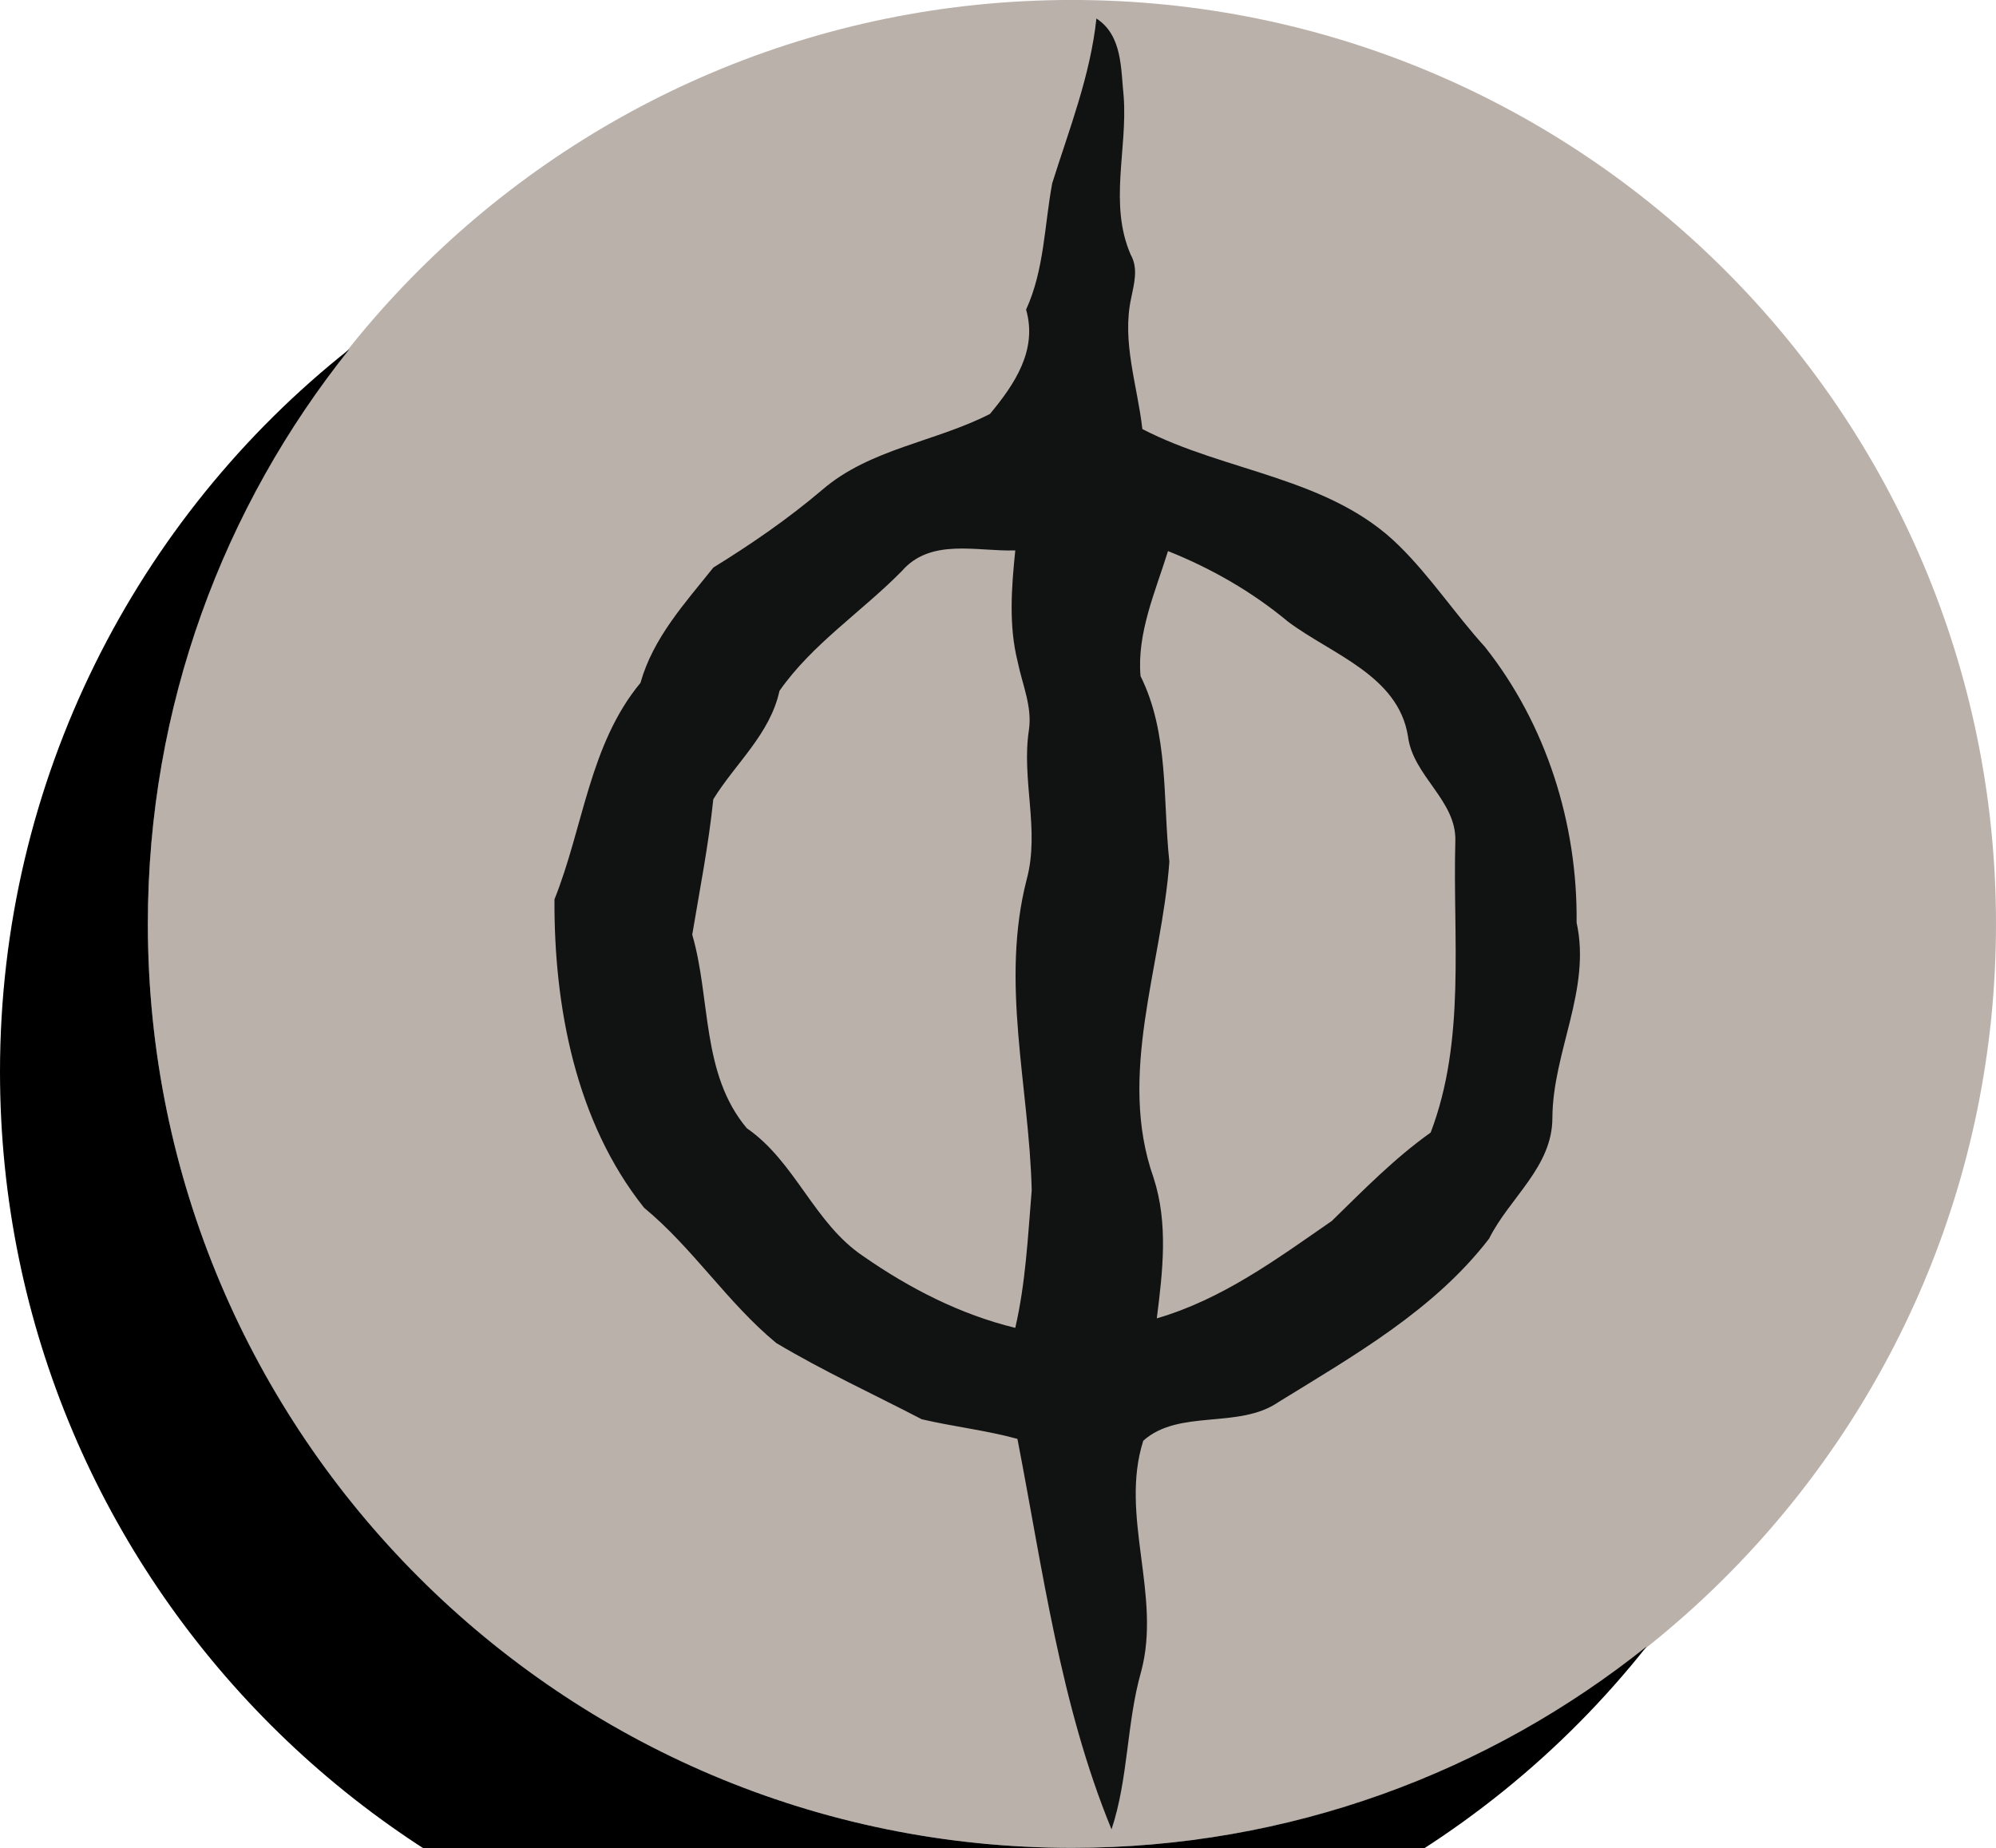
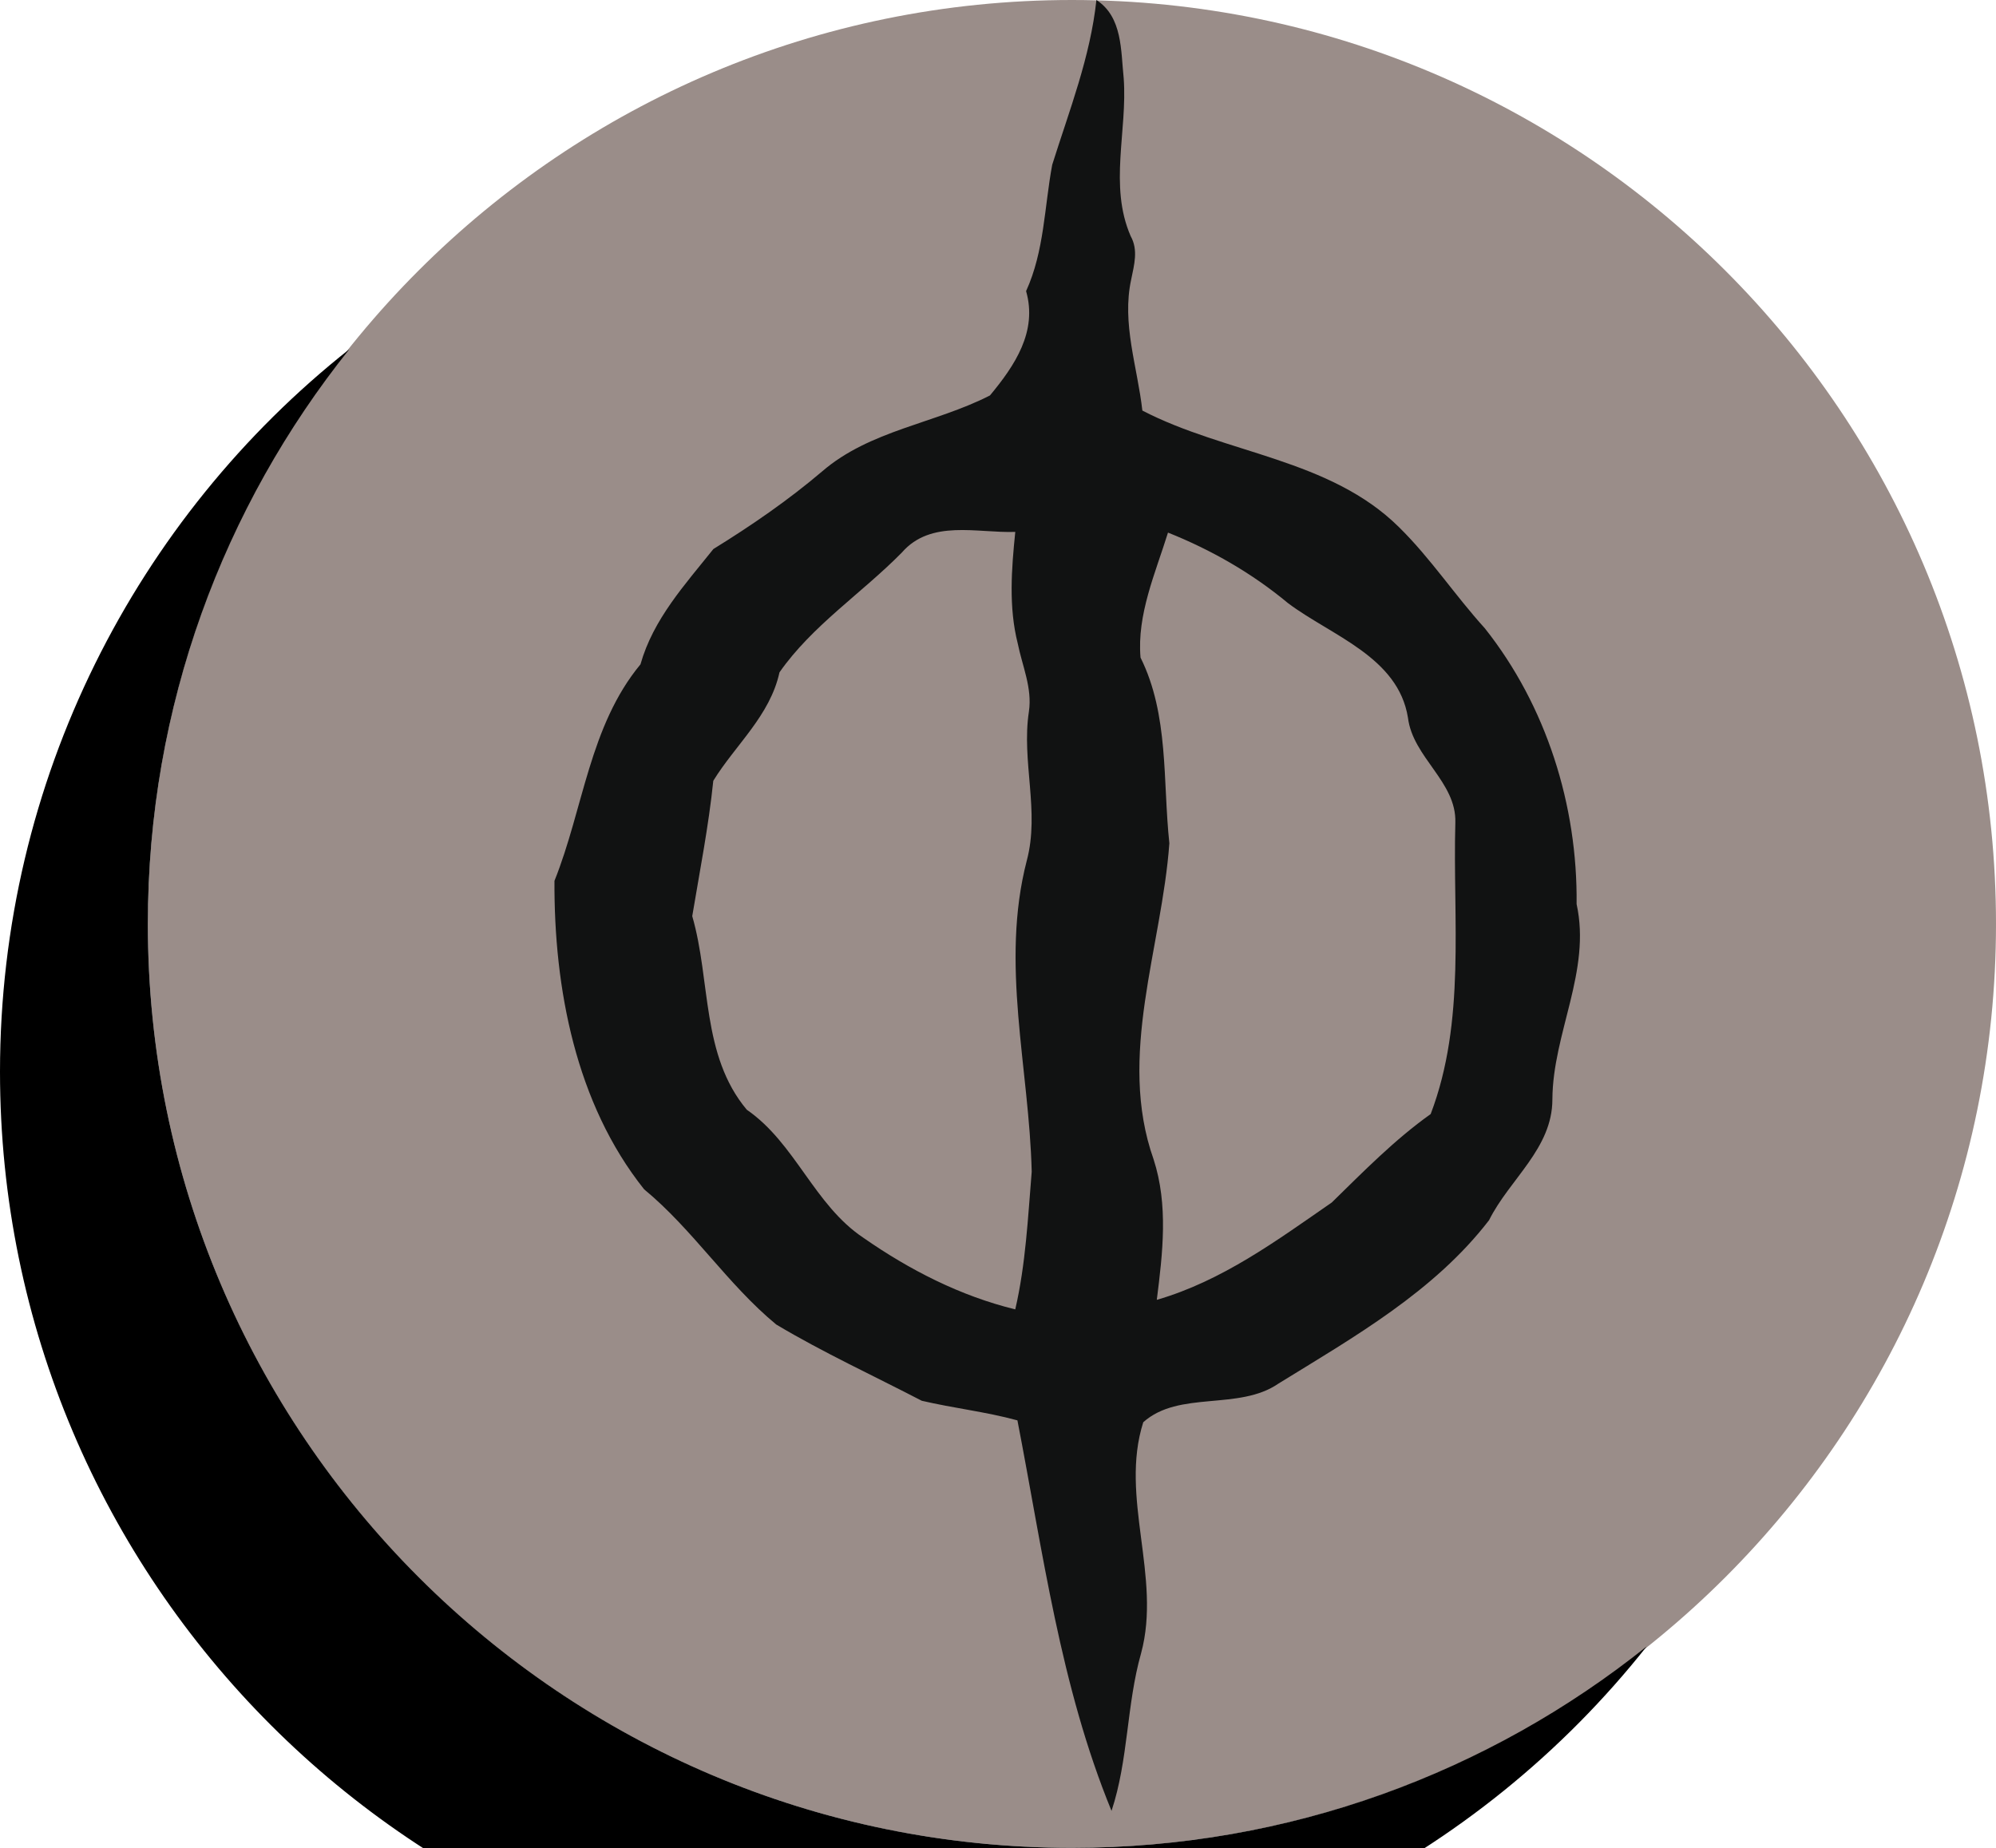
<svg xmlns="http://www.w3.org/2000/svg" version="1.1" viewBox="0 0 108 100">
  <g>
    <g transform="translate(8, 0) scale(1 1) ">
-       <g transform="translate(0 -1)" fill="none">
-         <circle fill="#BAB1AB" cx="50" cy="50.998" r="50" />
-         <path d="M77.307 50.928c.059-5.344-1.639-10.738-4.967-14.928-1.607-1.77-2.931-3.787-4.633-5.461-3.755-3.725-9.375-3.973-13.896-6.32-.264-2.357-1.125-4.715-.604-7.094.159-.791.393-1.592-.029-2.348-1.187-2.732-.166-5.699-.377-8.547-.158-1.488-.058-3.309-1.476-4.229-.33 3.098-1.469 5.98-2.392 8.918-.426 2.291-.426 4.676-1.413 6.836.627 2.189-.613 4.031-1.955 5.646-2.968 1.52-6.496 1.881-9.078 4.109-1.84 1.563-3.828 2.932-5.887 4.203-1.545 1.934-3.256 3.797-3.945 6.24-2.762 3.334-3.088 7.811-4.654 11.717-.029 5.799 1.146 12.043 4.85 16.691 2.65 2.188 4.502 5.131 7.149 7.318 2.541 1.518 5.252 2.764 7.875 4.127 1.709.4 3.475.596 5.176 1.061 1.379 7.109 2.322 14.389 5.092 21.133.918-2.768.807-5.736 1.6-8.533 1.119-4.135-1.176-8.439.117-12.5 1.938-1.732 5.17-.607 7.32-2.094 4.092-2.523 8.422-4.98 11.391-8.84 1.105-2.219 3.426-3.877 3.426-6.539.019-3.583 2.109-6.941 1.31-10.566zm-30.373 21.932c-2.965-.721-5.727-2.139-8.213-3.871-2.676-1.783-3.674-5.109-6.314-6.934-2.473-2.949-1.938-6.98-2.951-10.475.406-2.439.885-4.857 1.139-7.326 1.205-1.955 3.066-3.514 3.582-5.869 1.769-2.533 4.459-4.285 6.619-6.48 1.572-1.813 4.074-1.047 6.139-1.119-.204 2-.366 4.07.134 6.041.244 1.213.791 2.408.604 3.676-.414 2.699.598 5.408-.117 8.076-1.443 5.576.131 11.209.268 16.832-.206 2.488-.323 4.998-.89 7.449zm22.477-10.57c-1.963 1.398-3.637 3.111-5.35 4.785-2.979 2.061-5.924 4.24-9.469 5.27.319-2.529.631-5.131-.174-7.607-1.979-5.594.444-11.445.854-17.102-.361-3.363-.017-6.951-1.56-10.049-.201-2.326.806-4.574 1.486-6.764 2.342.936 4.547 2.197 6.496 3.82 2.354 1.766 5.961 2.908 6.488 6.199.268 2.16 2.633 3.467 2.564 5.678-.146 5.256.579 10.752-1.335 15.77z" fill="#111212" />
+       <g fill="none">
+         <circle fill="#9A8D89" cx="50" cy="50" r="50" />
+         <path d="M77.307 48.927c.059-5.344-1.639-10.738-4.967-14.928-1.607-1.77-2.931-3.787-4.633-5.461-3.755-3.725-9.375-3.973-13.896-6.32-.264-2.357-1.125-4.715-.604-7.094.159-.791.393-1.592-.029-2.348-1.187-2.732-.166-5.699-.377-8.547-.158-1.488-.058-3.309-1.476-4.229-.33 3.098-1.469 5.98-2.392 8.918-.426 2.291-.426 4.676-1.413 6.836.627 2.189-.613 4.031-1.955 5.646-2.968 1.52-6.496 1.881-9.078 4.109-1.84 1.563-3.828 2.932-5.887 4.203-1.545 1.934-3.256 3.797-3.945 6.24-2.762 3.334-3.088 7.811-4.654 11.717-.029 5.799 1.146 12.043 4.85 16.691 2.65 2.188 4.502 5.131 7.149 7.318 2.541 1.518 5.252 2.764 7.875 4.127 1.709.4 3.475.596 5.176 1.061 1.379 7.109 2.322 14.389 5.092 21.133.918-2.768.807-5.736 1.6-8.533 1.119-4.135-1.176-8.439.117-12.5 1.938-1.732 5.17-.607 7.32-2.094 4.092-2.523 8.422-4.98 11.391-8.84 1.105-2.219 3.426-3.877 3.426-6.539.019-3.583 2.109-6.941 1.31-10.566zm-30.373 21.932c-2.965-.721-5.727-2.139-8.213-3.871-2.676-1.783-3.674-5.109-6.314-6.934-2.473-2.949-1.938-6.98-2.951-10.475.406-2.439.885-4.857 1.139-7.326 1.205-1.955 3.066-3.514 3.582-5.869 1.769-2.533 4.459-4.285 6.619-6.48 1.572-1.813 4.074-1.047 6.139-1.119-.204 2-.366 4.07.134 6.041.244 1.213.791 2.408.604 3.676-.414 2.699.598 5.408-.117 8.076-1.443 5.576.131 11.209.268 16.832-.206 2.488-.323 4.998-.89 7.449zm22.477-10.57c-1.963 1.398-3.637 3.111-5.35 4.785-2.979 2.061-5.924 4.24-9.469 5.27.319-2.529.631-5.131-.174-7.607-1.979-5.594.444-11.445.854-17.102-.361-3.363-.017-6.951-1.56-10.049-.201-2.326.806-4.574 1.486-6.764 2.342.936 4.547 2.197 6.496 3.82 2.354 1.766 5.961 2.908 6.488 6.199.268 2.16 2.633 3.467 2.564 5.678-.146 5.256.579 10.752-1.335 15.77z" fill="#111212" />
      </g>
    </g>
    <g transform="translate(0, 8) scale(1 1) ">
      <path d="M58,92c11.8,0,22.6-4.1,31.1-10.9c-9.1,11.5-23.3,18.9-39.1,18.9c-27.6,0-50-22.4-50-50c0-15.8,7.4-30,18.9-39.1c-6.8,8.5-10.9,19.3-10.9,31.1c0,27.6,22.4,50,50,50Z" />
    </g>
  </g>
</svg>
